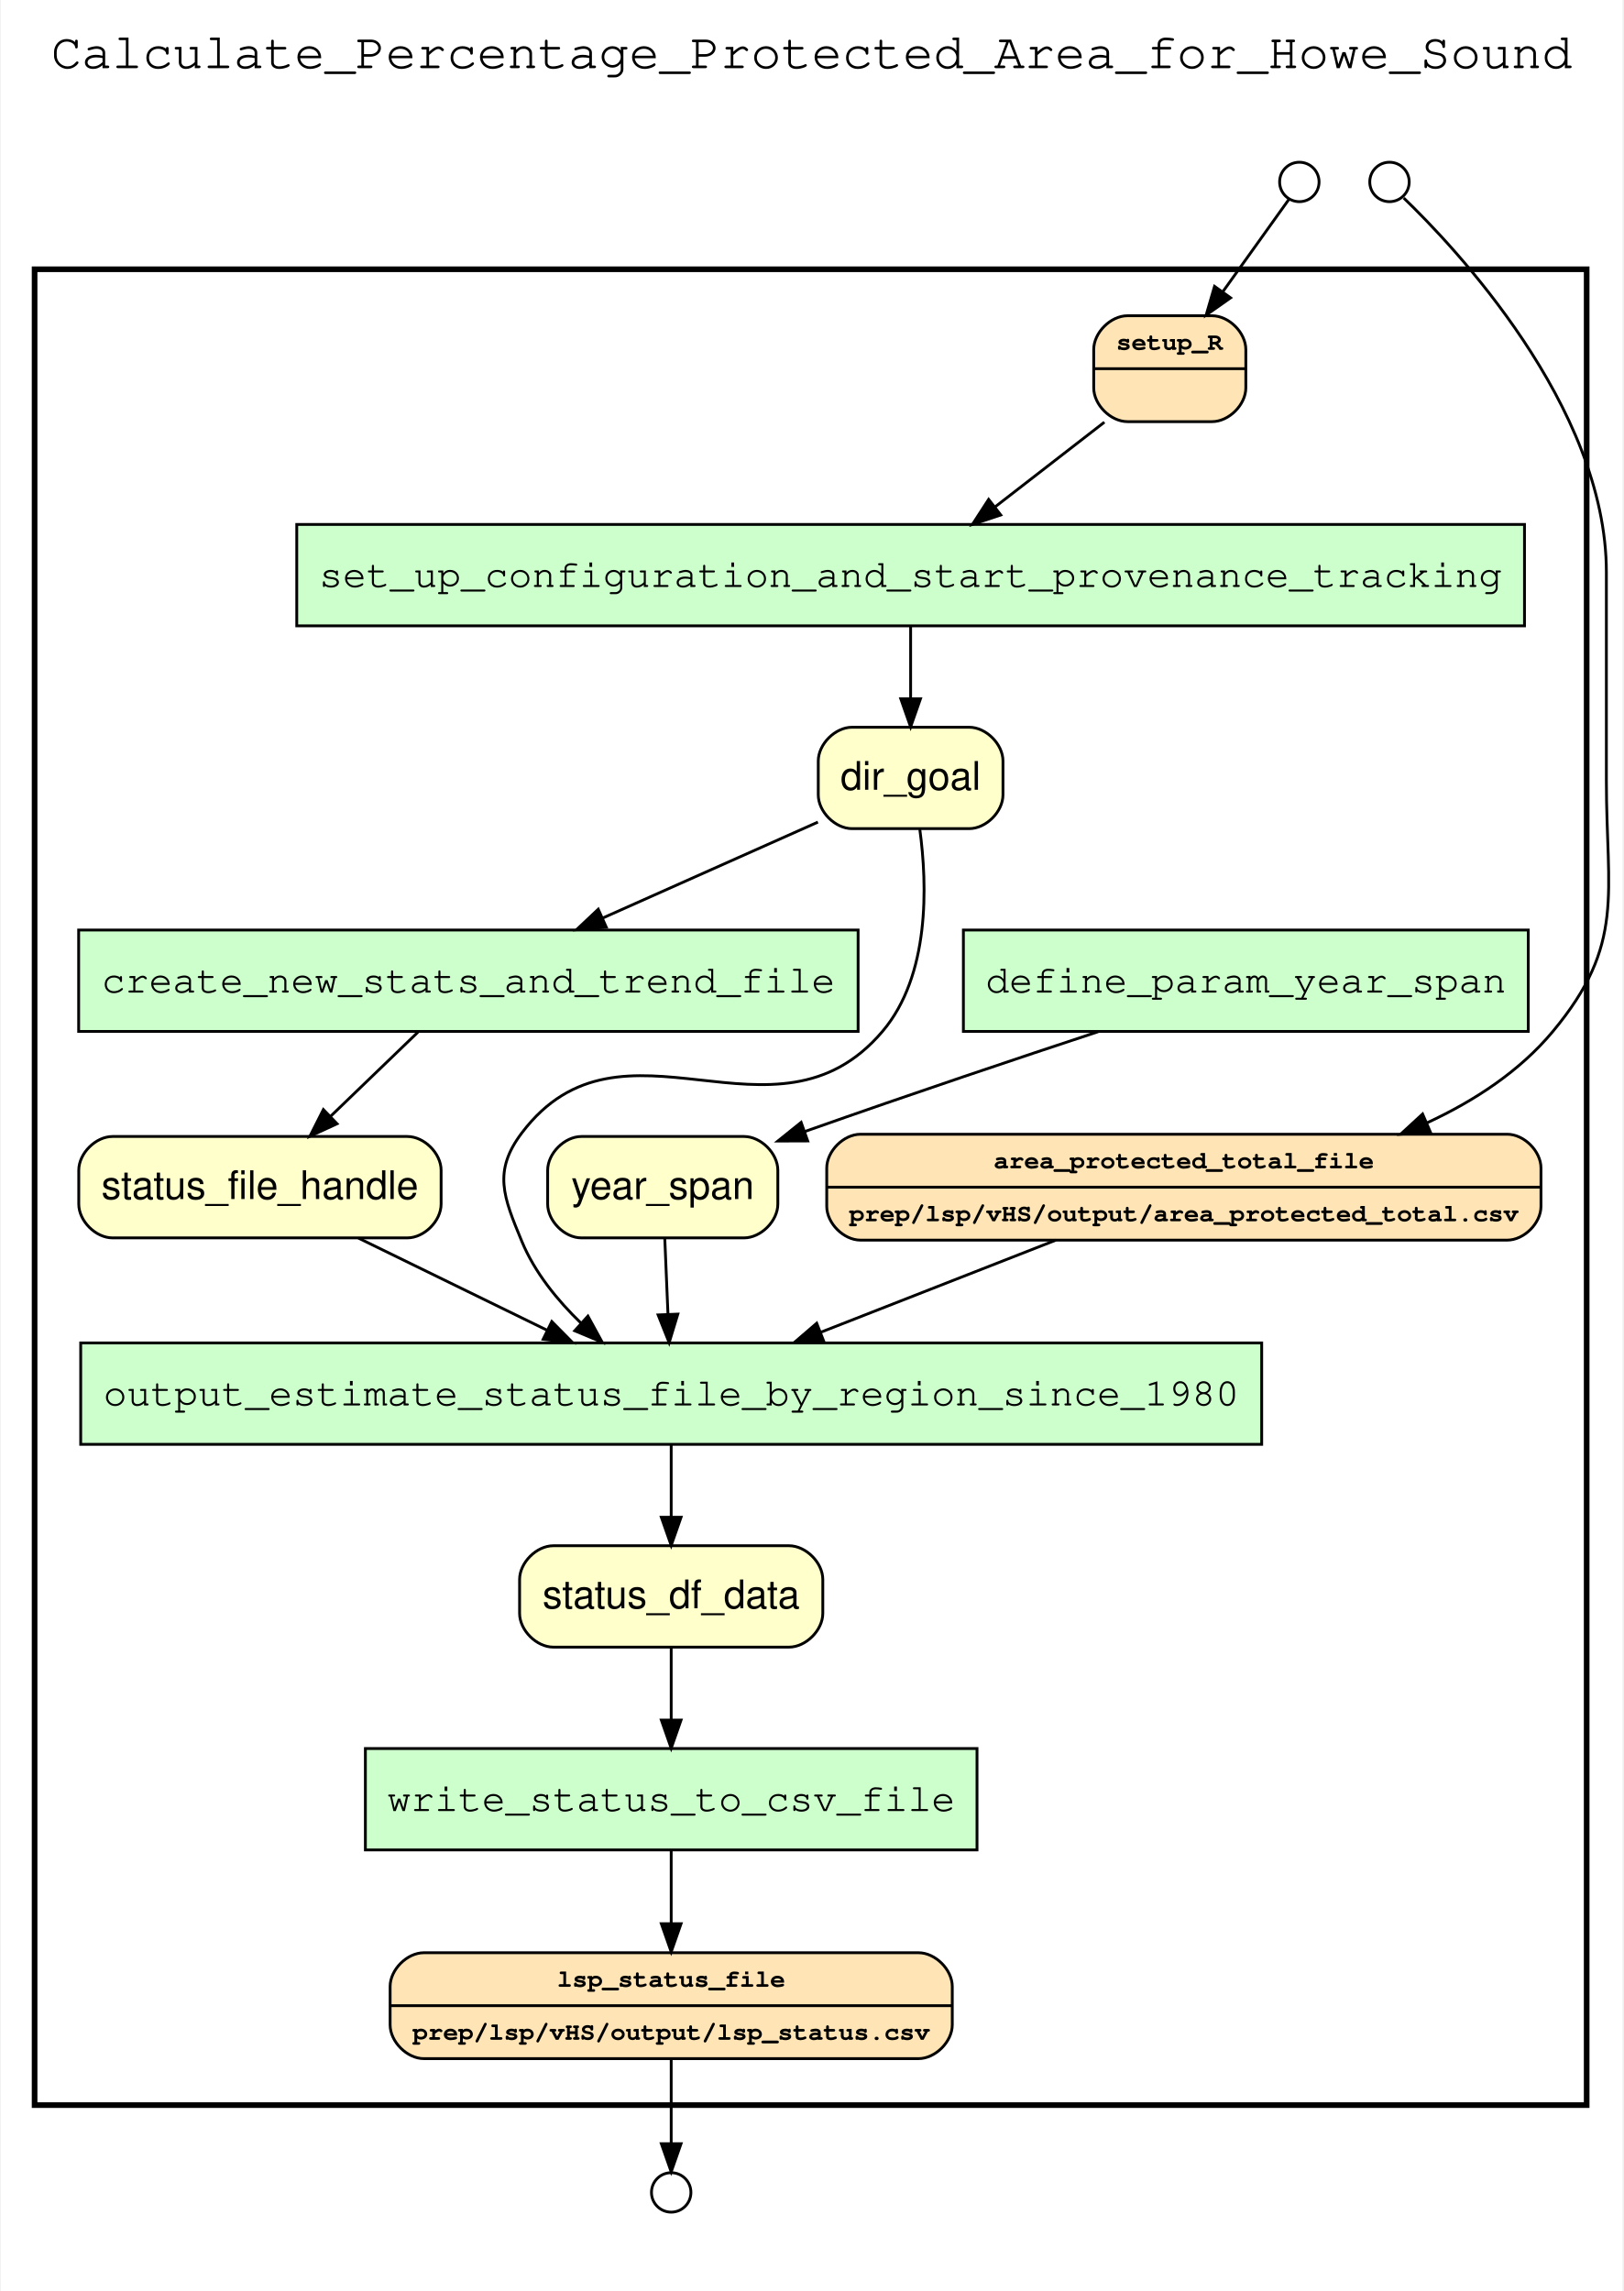
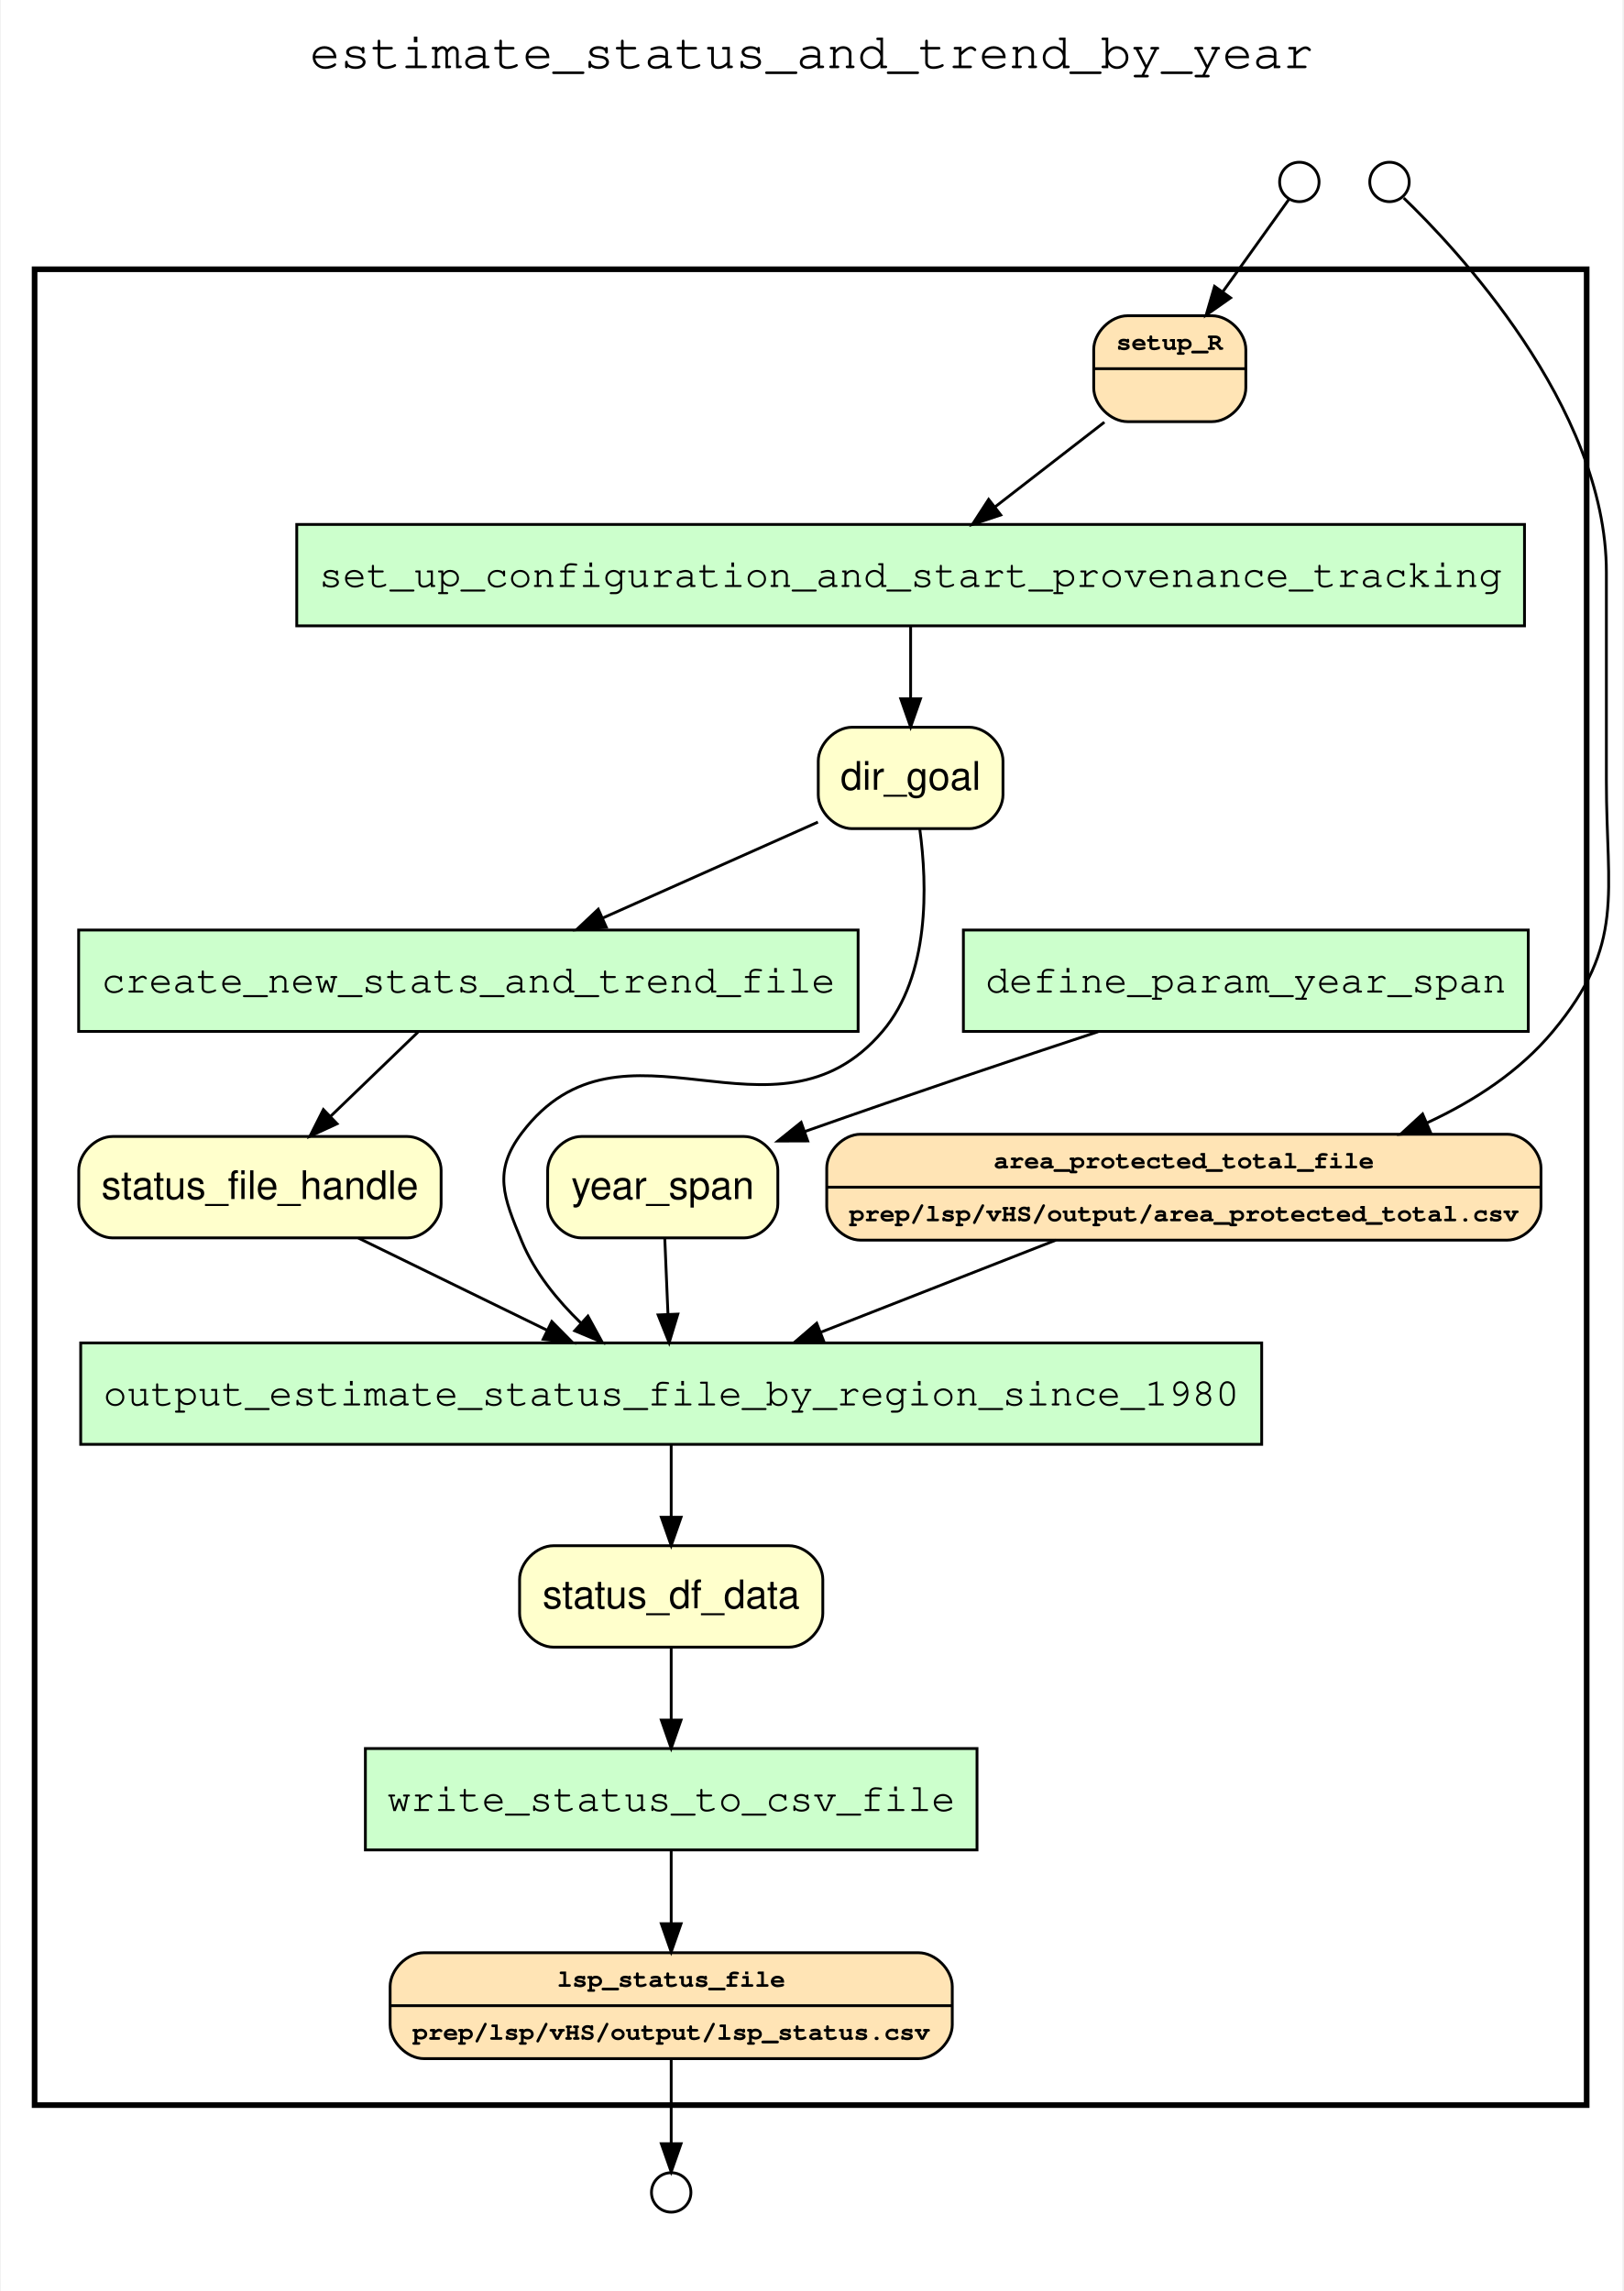
<svg xmlns="http://www.w3.org/2000/svg" width="576pt" height="813pt" viewBox="0.00 0.00 575.72 813.40">
  <g id="graph0" class="graph" transform="scale(1 1) rotate(0) translate(4 809.4)">
    <polygon fill="white" stroke="none" points="-4,4 -4,-809.4 571.718,-809.4 571.718,4 -4,4" />
-     <text text-anchor="middle" x="283.859" y="-785.2" font-family="Courier,monospace" font-size="18.00">Calculate_Percentage_Protected_Area_for_Howe_Sound</text>
+     <text text-anchor="middle" x="283.859" y="-785.2" font-family="Courier,monospace" font-size="18.00">estimate_status_and_trend_by_year</text>
    <g id="clust1" class="cluster">
      <polygon fill="none" stroke="black" stroke-width="2" points="8,-62 8,-713.8 559,-713.8 559,-62 8,-62" />
    </g>
    <g id="clust2" class="cluster">
      <polygon fill="none" stroke="white" stroke-width="2" points="16,-70 16,-705.8 551,-705.8 551,-70 16,-70" />
    </g>
    <g id="clust3" class="cluster">
      <polygon fill="none" stroke="white" stroke-width="2" points="434,-721.8 434,-767.8 512,-767.8 512,-721.8 434,-721.8" />
    </g>
    <g id="clust4" class="cluster">
      <polygon fill="none" stroke="white" stroke-width="2" points="442,-729.8 442,-759.8 504,-759.8 504,-729.8 442,-729.8" />
    </g>
    <g id="clust5" class="cluster">
      <polygon fill="none" stroke="white" stroke-width="2" points="211,-8 211,-54 257,-54 257,-8 211,-8" />
    </g>
    <g id="clust6" class="cluster">
      <polygon fill="none" stroke="white" stroke-width="2" points="219,-16 219,-46 249,-46 249,-16 219,-16" />
    </g>
    <g id="node1" class="node">
      <polygon fill="#ccffcc" stroke="black" points="443.633,-332.6 24.367,-332.6 24.367,-296.6 443.633,-296.6 443.633,-332.6" />
      <text text-anchor="middle" x="234" y="-310.4" font-family="Courier,monospace" font-size="14.00">output_estimate_status_file_by_region_since_1980</text>
    </g>
    <g id="node9" class="node">
      <path fill="#ffffcc" stroke="black" d="M275.823,-260.6C275.823,-260.6 192.177,-260.6 192.177,-260.6 186.177,-260.6 180.177,-254.6 180.177,-248.6 180.177,-248.6 180.177,-236.6 180.177,-236.6 180.177,-230.6 186.177,-224.6 192.177,-224.6 192.177,-224.6 275.823,-224.6 275.823,-224.6 281.823,-224.6 287.823,-230.6 287.823,-236.6 287.823,-236.6 287.823,-248.6 287.823,-248.6 287.823,-254.6 281.823,-260.6 275.823,-260.6" />
      <text text-anchor="middle" x="234" y="-238.4" font-family="Helvetica,sans-Serif" font-size="14.00">status_df_data</text>
    </g>
    <g id="edge11" class="edge">
      <path fill="none" stroke="black" d="M234,-296.297C234,-288.583 234,-279.312 234,-270.712" />
      <polygon fill="black" stroke="black" points="237.5,-270.704 234,-260.704 230.5,-270.704 237.5,-270.704" />
    </g>
    <g id="node2" class="node">
      <polygon fill="#ccffcc" stroke="black" points="538.269,-479.2 337.731,-479.2 337.731,-443.2 538.269,-443.2 538.269,-479.2" />
      <text text-anchor="middle" x="438" y="-457" font-family="Courier,monospace" font-size="14.00">define_param_year_span</text>
    </g>
    <g id="node8" class="node">
      <path fill="#ffffcc" stroke="black" d="M259.857,-405.9C259.857,-405.9 202.143,-405.9 202.143,-405.9 196.143,-405.9 190.143,-399.9 190.143,-393.9 190.143,-393.9 190.143,-381.9 190.143,-381.9 190.143,-375.9 196.143,-369.9 202.143,-369.9 202.143,-369.9 259.857,-369.9 259.857,-369.9 265.857,-369.9 271.857,-375.9 271.857,-381.9 271.857,-381.9 271.857,-393.9 271.857,-393.9 271.857,-399.9 265.857,-405.9 259.857,-405.9" />
      <text text-anchor="middle" x="231" y="-383.7" font-family="Helvetica,sans-Serif" font-size="14.00">year_span</text>
    </g>
    <g id="edge10" class="edge">
      <path fill="none" stroke="black" d="M385.541,-443.096C357.004,-433.678 320.884,-421.575 281.422,-407.662" />
      <polygon fill="black" stroke="black" points="282.464,-404.318 271.869,-404.281 280.129,-410.917 282.464,-404.318" />
    </g>
    <g id="node3" class="node">
      <polygon fill="#ccffcc" stroke="black" points="300.357,-479.2 23.643,-479.2 23.643,-443.2 300.357,-443.2 300.357,-479.2" />
      <text text-anchor="middle" x="162" y="-457" font-family="Courier,monospace" font-size="14.00">create_new_stats_and_trend_file</text>
    </g>
    <g id="node7" class="node">
      <path fill="#ffffcc" stroke="black" d="M140.318,-405.9C140.318,-405.9 35.682,-405.9 35.682,-405.9 29.682,-405.9 23.682,-399.9 23.682,-393.9 23.682,-393.9 23.682,-381.9 23.682,-381.9 23.682,-375.9 29.682,-369.9 35.682,-369.9 35.682,-369.9 140.318,-369.9 140.318,-369.9 146.318,-369.9 152.318,-375.9 152.318,-381.9 152.318,-381.9 152.318,-393.9 152.318,-393.9 152.318,-399.9 146.318,-405.9 140.318,-405.9" />
      <text text-anchor="middle" x="88" y="-383.7" font-family="Helvetica,sans-Serif" font-size="14.00">status_file_handle</text>
    </g>
    <g id="edge9" class="edge">
      <path fill="none" stroke="black" d="M144.087,-442.94C134.815,-434.007 123.342,-422.953 113.193,-413.174" />
      <polygon fill="black" stroke="black" points="115.378,-410.419 105.748,-406.001 110.521,-415.46 115.378,-410.419" />
    </g>
    <g id="node4" class="node">
      <polygon fill="#ccffcc" stroke="black" points="536.93,-623.2 101.07,-623.2 101.07,-587.2 536.93,-587.2 536.93,-623.2" />
      <text text-anchor="middle" x="319" y="-601" font-family="Courier,monospace" font-size="14.00">set_up_configuration_and_start_provenance_tracking</text>
    </g>
    <g id="node6" class="node">
      <path fill="#ffffcc" stroke="black" d="M339.787,-551.2C339.787,-551.2 298.213,-551.2 298.213,-551.2 292.213,-551.2 286.213,-545.2 286.213,-539.2 286.213,-539.2 286.213,-527.2 286.213,-527.2 286.213,-521.2 292.213,-515.2 298.213,-515.2 298.213,-515.2 339.787,-515.2 339.787,-515.2 345.787,-515.2 351.787,-521.2 351.787,-527.2 351.787,-527.2 351.787,-539.2 351.787,-539.2 351.787,-545.2 345.787,-551.2 339.787,-551.2" />
      <text text-anchor="middle" x="319" y="-529" font-family="Helvetica,sans-Serif" font-size="14.00">dir_goal</text>
    </g>
    <g id="edge8" class="edge">
      <path fill="none" stroke="black" d="M319,-586.897C319,-579.183 319,-569.912 319,-561.312" />
      <polygon fill="black" stroke="black" points="322.5,-561.304 319,-551.304 315.5,-561.304 322.5,-561.304" />
    </g>
    <g id="node5" class="node">
      <polygon fill="#ccffcc" stroke="black" points="342.567,-188.6 125.433,-188.6 125.433,-152.6 342.567,-152.6 342.567,-188.6" />
      <text text-anchor="middle" x="234" y="-166.4" font-family="Courier,monospace" font-size="14.00">write_status_to_csv_file</text>
    </g>
    <g id="node12" class="node">
      <path fill="#ffe4b5" stroke="black" d="M146.215,-78.5C146.215,-78.5 321.785,-78.5 321.785,-78.5 327.785,-78.5 333.785,-84.5 333.785,-90.5 333.785,-90.5 333.785,-104.1 333.785,-104.1 333.785,-110.1 327.785,-116.1 321.785,-116.1 321.785,-116.1 146.215,-116.1 146.215,-116.1 140.215,-116.1 134.215,-110.1 134.215,-104.1 134.215,-104.1 134.215,-90.5 134.215,-90.5 134.215,-84.5 140.215,-78.5 146.215,-78.5" />
      <text text-anchor="middle" x="234" y="-104" font-family="Courier,monospace" font-weight="bold" font-size="9.00">lsp_status_file</text>
      <polyline fill="none" stroke="black" points="134.215,-97.3 333.785,-97.3 " />
      <text text-anchor="start" x="142.215" y="-85.2" font-family="Courier,monospace" font-weight="bold" font-size="9.00">prep/lsp/vHS/output/lsp_status.csv</text>
    </g>
    <g id="edge12" class="edge">
      <path fill="none" stroke="black" d="M234,-152.34C234,-144.605 234,-135.279 234,-126.568" />
      <polygon fill="black" stroke="black" points="237.5,-126.396 234,-116.396 230.5,-126.396 237.5,-126.396" />
    </g>
    <g id="edge5" class="edge">
      <path fill="none" stroke="black" d="M322.263,-514.937C324.934,-495.215 325.913,-463.107 309,-443.2 270.737,-398.163 216.685,-454.306 181,-407.2 170.641,-393.525 174.435,-384.45 181,-368.6 185.545,-357.628 193.585,-347.743 202.051,-339.564" />
      <polygon fill="black" stroke="black" points="204.437,-342.126 209.523,-332.832 199.751,-336.926 204.437,-342.126" />
    </g>
    <g id="edge6" class="edge">
      <path fill="none" stroke="black" d="M286.088,-517.526C263.922,-507.643 234.337,-494.452 209.613,-483.429" />
      <polygon fill="black" stroke="black" points="210.96,-480.197 200.402,-479.322 208.11,-486.591 210.96,-480.197" />
    </g>
    <g id="edge4" class="edge">
      <path fill="none" stroke="black" d="M122.971,-369.822C143.032,-360.025 168.411,-347.631 189.839,-337.166" />
      <polygon fill="black" stroke="black" points="191.612,-340.195 199.062,-332.662 188.54,-333.905 191.612,-340.195" />
    </g>
    <g id="edge3" class="edge">
      <path fill="none" stroke="black" d="M231.726,-369.64C232.065,-361.583 232.477,-351.8 232.856,-342.784" />
      <polygon fill="black" stroke="black" points="236.357,-342.839 233.28,-332.701 229.363,-342.545 236.357,-342.839" />
    </g>
    <g id="edge1" class="edge">
      <path fill="none" stroke="black" d="M234,-224.297C234,-216.583 234,-207.312 234,-198.712" />
      <polygon fill="black" stroke="black" points="237.5,-198.704 234,-188.704 230.5,-198.704 237.5,-198.704" />
    </g>
    <g id="node10" class="node">
      <path fill="#ffe4b5" stroke="black" d="M396,-659.7C396,-659.7 426,-659.7 426,-659.7 432,-659.7 438,-665.7 438,-671.7 438,-671.7 438,-685.3 438,-685.3 438,-691.3 432,-697.3 426,-697.3 426,-697.3 396,-697.3 396,-697.3 390,-697.3 384,-691.3 384,-685.3 384,-685.3 384,-671.7 384,-671.7 384,-665.7 390,-659.7 396,-659.7" />
      <text text-anchor="middle" x="410.897" y="-685.2" font-family="Courier,monospace" font-weight="bold" font-size="9.00">setup_R</text>
      <polyline fill="none" stroke="black" points="384,-678.5 437.794,-678.5 " />
      <text text-anchor="middle" x="410.897" y="-666.4" font-family="Courier,monospace" font-weight="bold" font-size="9.00"> </text>
    </g>
    <g id="edge7" class="edge">
      <path fill="none" stroke="black" d="M387.785,-659.508C375.995,-650.371 361.533,-639.163 348.918,-629.387" />
      <polygon fill="black" stroke="black" points="350.989,-626.564 340.941,-623.205 346.701,-632.097 350.989,-626.564" />
    </g>
    <g id="node11" class="node">
      <path fill="#ffe4b5" stroke="black" d="M301.22,-369.1C301.22,-369.1 530.78,-369.1 530.78,-369.1 536.78,-369.1 542.78,-375.1 542.78,-381.1 542.78,-381.1 542.78,-394.7 542.78,-394.7 542.78,-400.7 536.78,-406.7 530.78,-406.7 530.78,-406.7 301.22,-406.7 301.22,-406.7 295.22,-406.7 289.22,-400.7 289.22,-394.7 289.22,-394.7 289.22,-381.1 289.22,-381.1 289.22,-375.1 295.22,-369.1 301.22,-369.1" />
      <text text-anchor="middle" x="416" y="-394.6" font-family="Courier,monospace" font-weight="bold" font-size="9.00">area_protected_total_file</text>
      <polyline fill="none" stroke="black" points="289.22,-387.9 542.78,-387.9 " />
      <text text-anchor="start" x="297.22" y="-375.8" font-family="Courier,monospace" font-weight="bold" font-size="9.00">prep/lsp/vHS/output/area_protected_total.csv</text>
    </g>
    <g id="edge2" class="edge">
      <path fill="none" stroke="black" d="M370.543,-369.092C345.225,-359.173 313.569,-346.772 287.114,-336.408" />
      <polygon fill="black" stroke="black" points="288.212,-333.079 277.624,-332.69 285.659,-339.597 288.212,-333.079" />
    </g>
    <g id="node15" class="node">
      <ellipse fill="none" stroke="black" cx="234" cy="-31" rx="7" ry="7" />
    </g>
    <g id="edge15" class="edge">
      <path fill="none" stroke="black" d="M234,-78.389C234,-68.983 234,-57.539 234,-48.371" />
      <polygon fill="black" stroke="black" points="237.5,-48.301 234,-38.301 230.5,-48.301 237.5,-48.301" />
    </g>
    <g id="node13" class="node">
      <ellipse fill="none" stroke="black" cx="457" cy="-744.8" rx="7" ry="7" />
    </g>
    <g id="edge13" class="edge">
      <path fill="none" stroke="black" d="M453.39,-738.754C448.297,-731.634 438.635,-718.129 429.821,-705.808" />
      <polygon fill="black" stroke="black" points="432.586,-703.657 423.921,-697.561 426.892,-707.73 432.586,-703.657" />
    </g>
    <g id="node14" class="node">
      <ellipse fill="none" stroke="black" cx="489" cy="-744.8" rx="7" ry="7" />
    </g>
    <g id="edge14" class="edge">
      <path fill="none" stroke="black" d="M494.052,-739.102C511.183,-722.637 566,-665.33 566,-606.2 566,-606.2 566,-606.2 566,-532.2 566,-491.753 572.873,-474.289 547,-443.2 535.24,-429.07 519.195,-418.562 502.365,-410.767" />
      <polygon fill="black" stroke="black" points="503.525,-407.456 492.957,-406.71 500.753,-413.884 503.525,-407.456" />
    </g>
  </g>
</svg>
